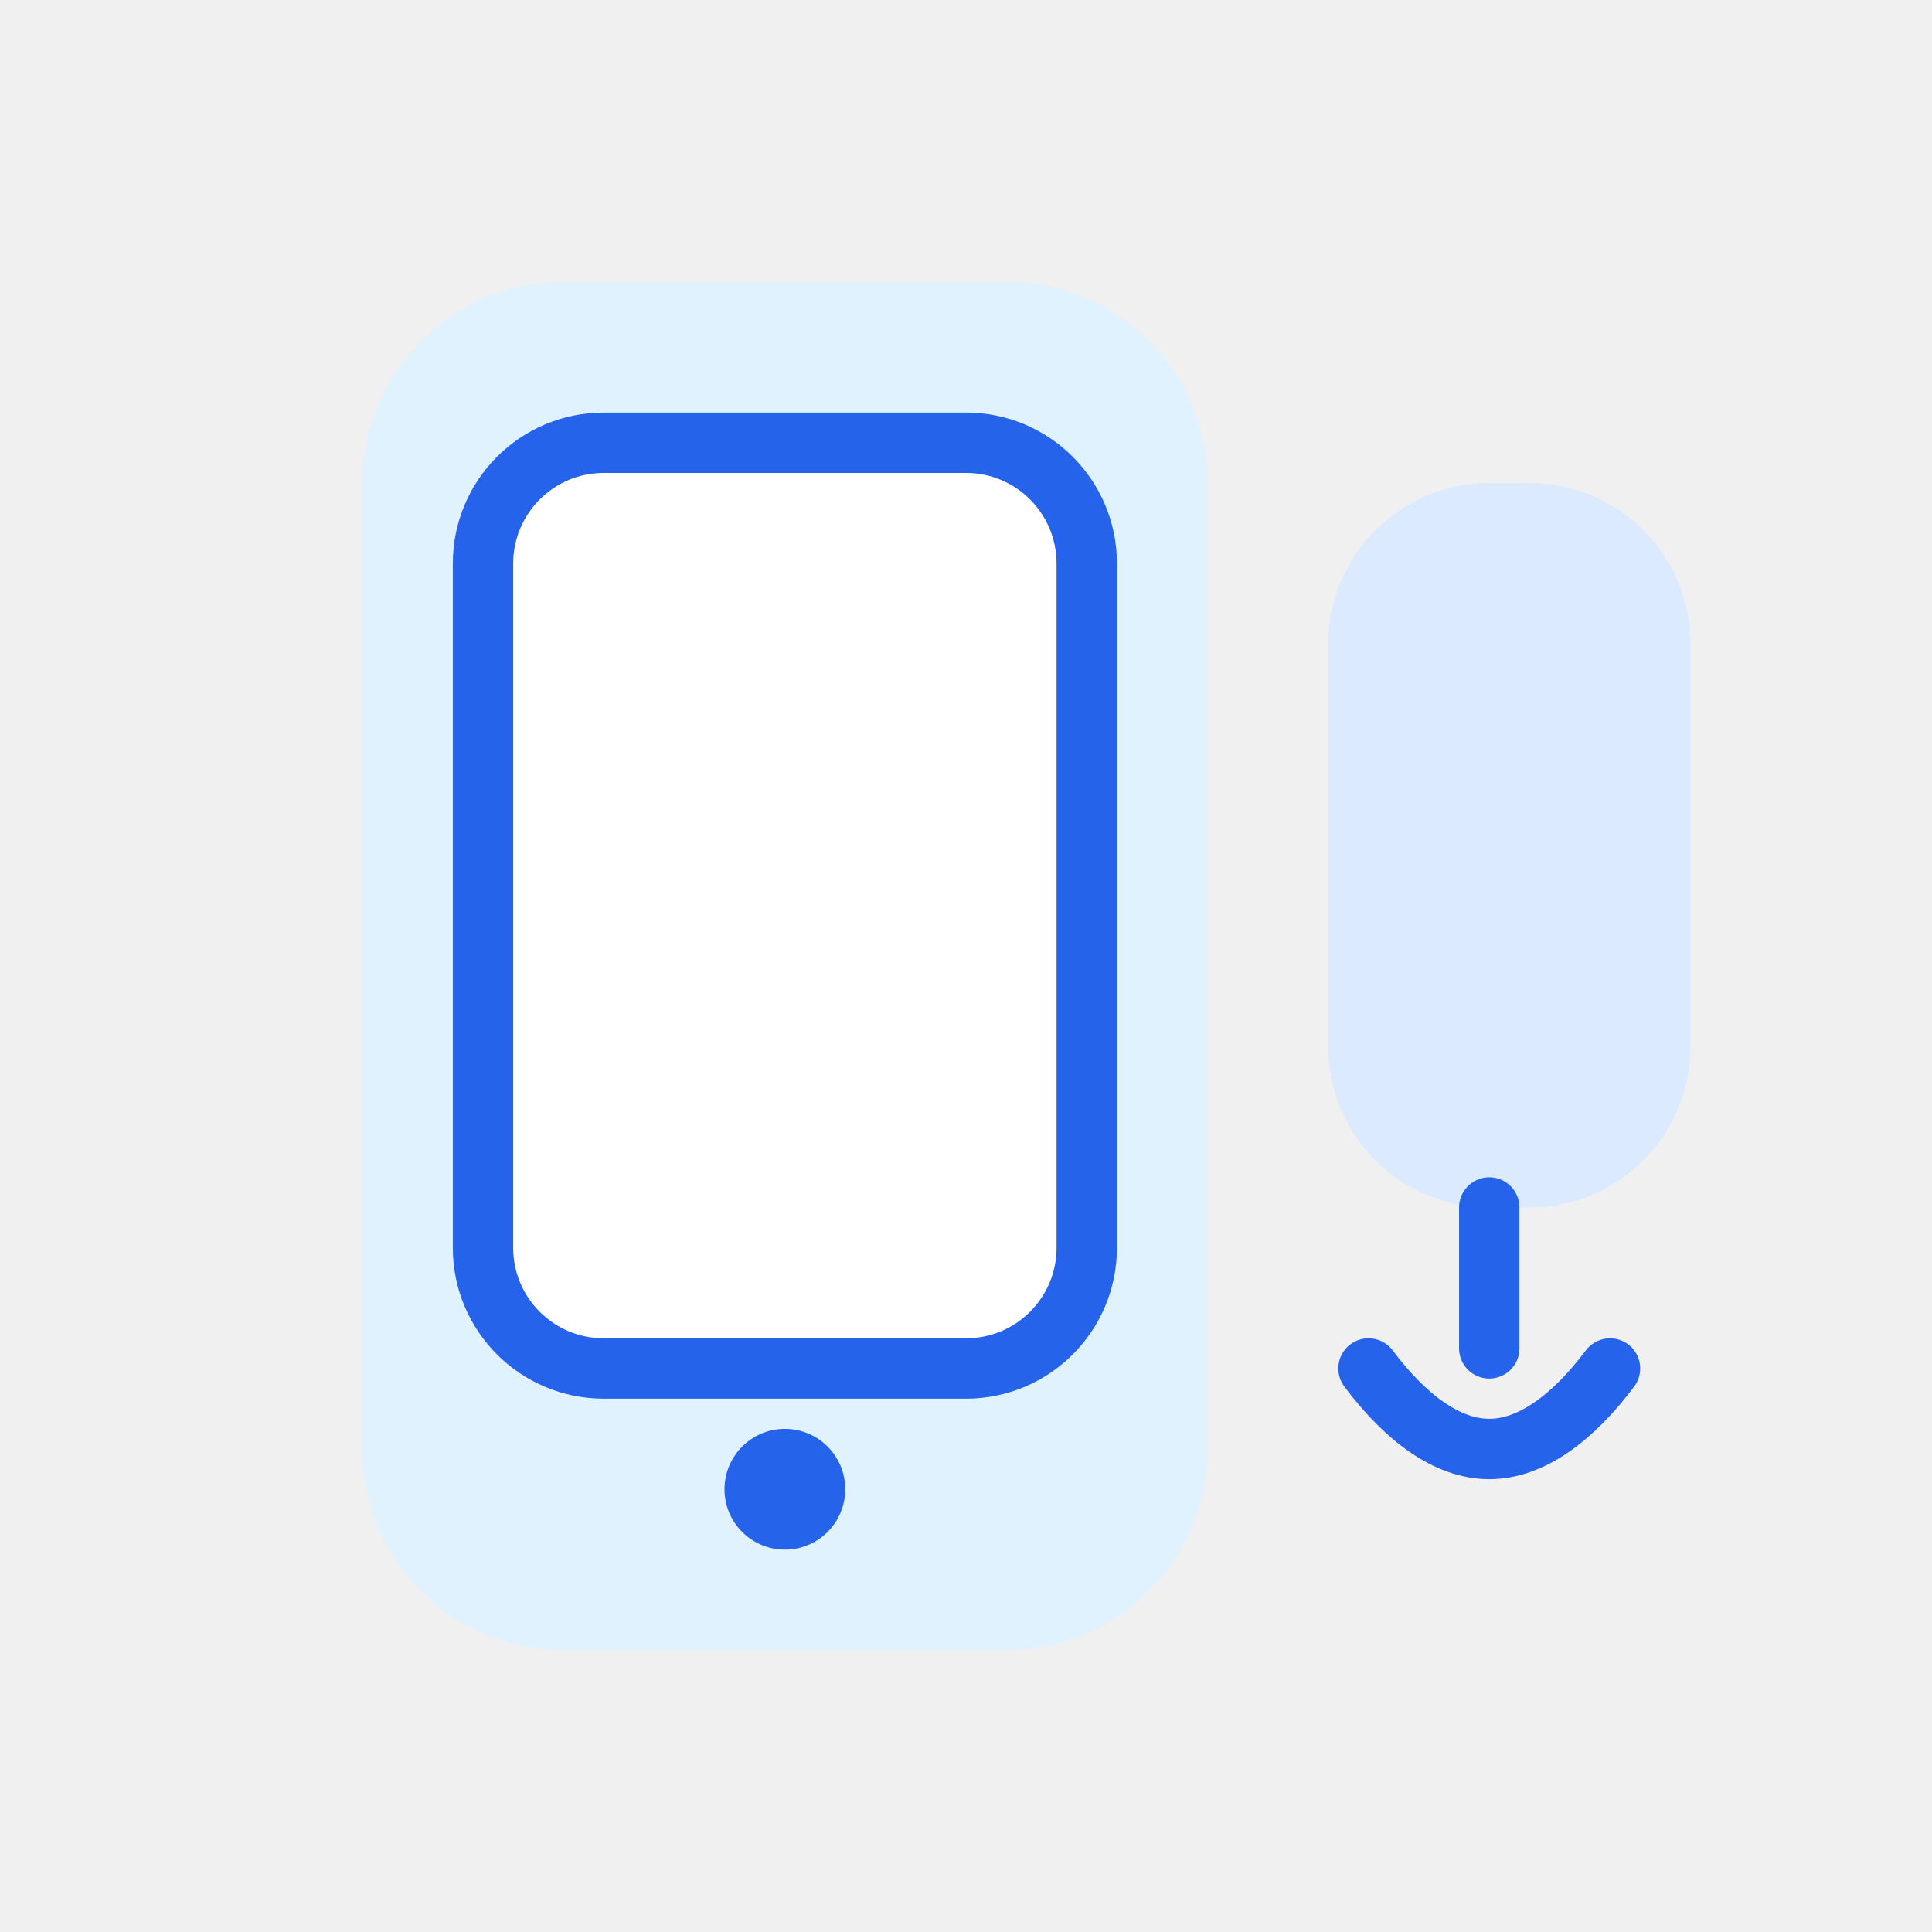
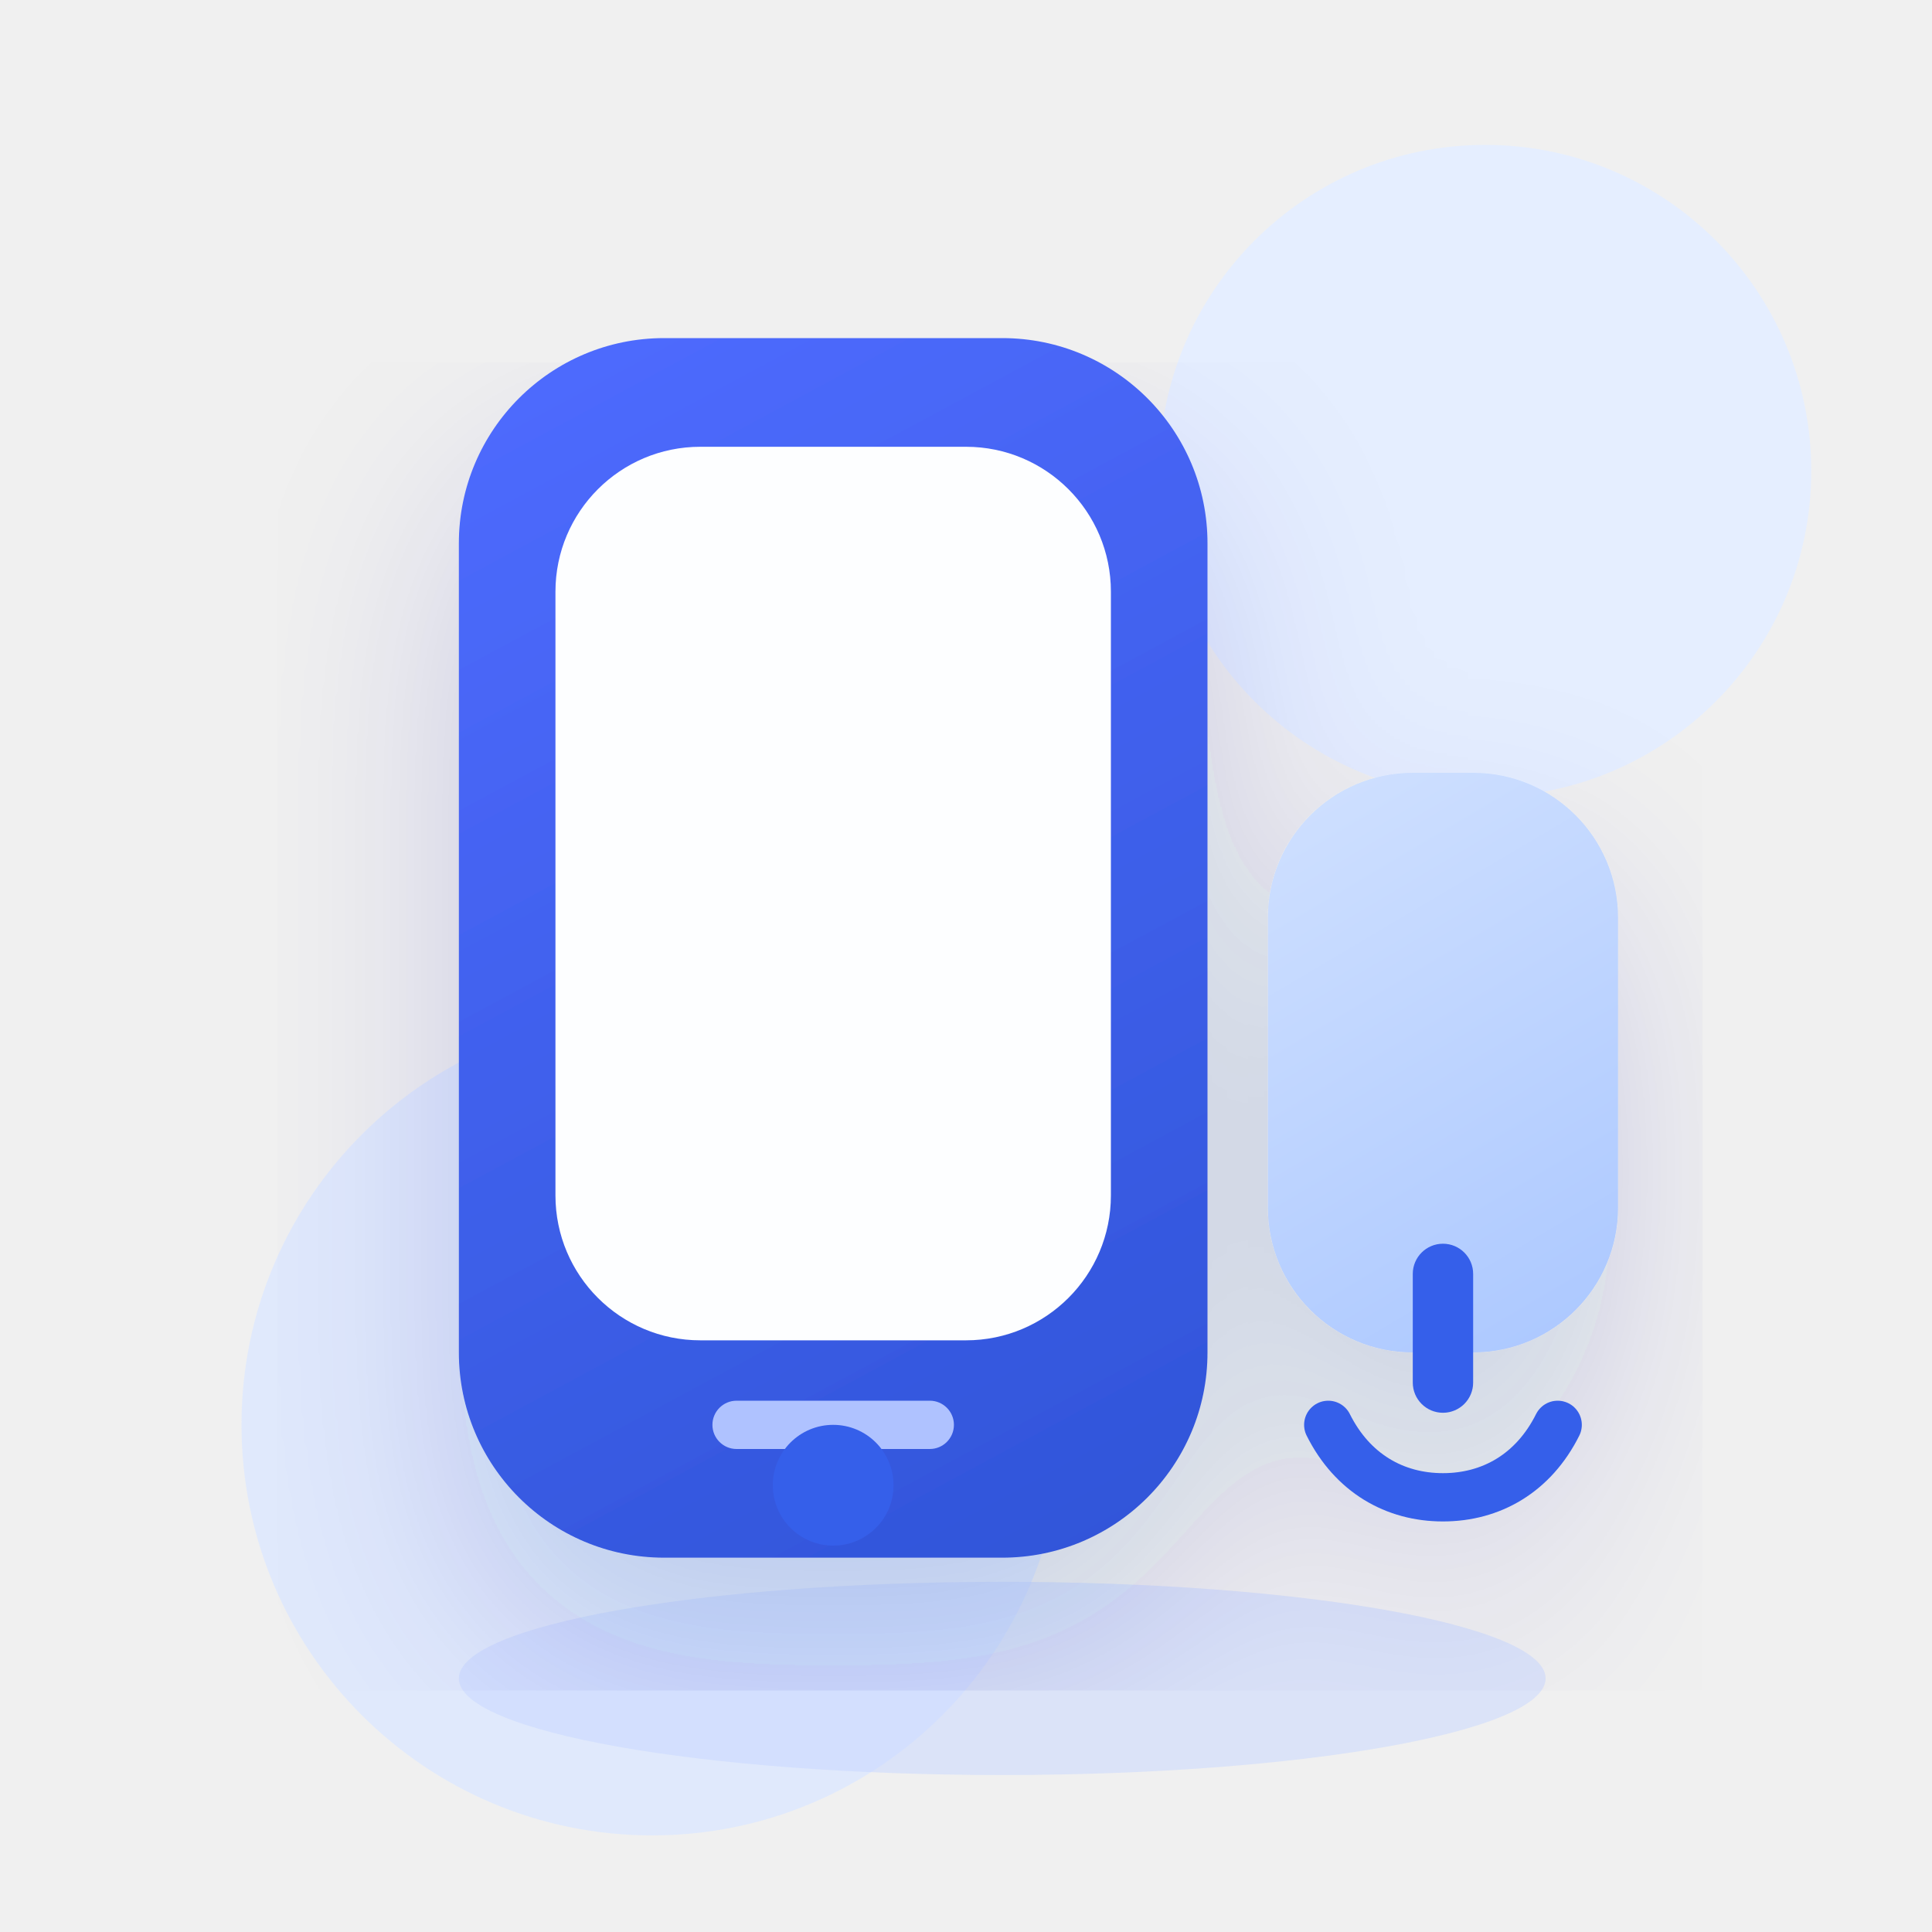
- <svg xmlns="http://www.w3.org/2000/svg" width="96" height="96" viewBox="0 0 96 96" fill="none">
-   <rect x="18" y="14" width="42" height="68" rx="10" fill="#E0F2FE" />
-   <rect x="24" y="22" width="30" height="46" rx="6" fill="white" stroke="#2563EB" stroke-width="3" />
-   <circle cx="39" cy="74" r="3" fill="#2563EB" />
-   <path d="M66 32C66 27.582 69.582 24 74 24H76C80.418 24 84 27.582 84 32V52C84 56.418 80.418 60 76 60H74C69.582 60 66 56.418 66 52V32Z" fill="#DBEAFE" />
-   <path d="M74 60V67" stroke="#2563EB" stroke-width="3" stroke-linecap="round" />
-   <path d="M68 68C69.866 70.485 71.936 72 74 72C76.064 72 78.134 70.485 80 68" stroke="#2563EB" stroke-width="3" stroke-linecap="round" />
+ <svg xmlns="http://www.w3.org/2000/svg" width="320" height="320" viewBox="0 0 320 320" fill="none">
+   <defs>
+     <linearGradient id="electronicsPhone" x1="88" y1="52" x2="200" y2="260" gradientUnits="userSpaceOnUse">
+       <stop stop-color="#4F6BFF" />
+       <stop offset="1" stop-color="#2F54D7" />
+     </linearGradient>
+     <linearGradient id="electronicsCase" x1="210" y1="132" x2="268" y2="230" gradientUnits="userSpaceOnUse">
+       <stop stop-color="#CFE0FF" />
+       <stop offset="1" stop-color="#A9C6FF" />
+     </linearGradient>
+     <filter id="electronicsShadow" x="46" y="42" width="236" height="238" filterUnits="userSpaceOnUse" color-interpolation-filters="sRGB">
+       <feDropShadow dx="0" dy="18" stdDeviation="18" flood-color="#16379E" flood-opacity="0.16" />
+     </filter>
+   </defs>
+   <circle cx="246" cy="78" r="54" fill="#E5EEFF" />
+   <circle cx="108" cy="236" r="68" fill="#DCE8FF" fill-opacity="0.82" />
+   <ellipse cx="166" cy="278" rx="90" ry="16" fill="#C8D7FF" fill-opacity="0.52" />
+   <g filter="url(#electronicsShadow)">
+     <rect x="76" y="56" width="124" height="202" rx="34" fill="url(#electronicsPhone)" />
+     <rect x="92" y="74" width="92" height="148" rx="24" fill="#FDFEFF" />
+     <rect x="118" y="232" width="40" height="8" rx="4" fill="#AFC2FF" />
+     <circle cx="138" cy="246" r="10" fill="#355EEA" />
+     <rect x="210" y="128" width="58" height="96" rx="24" fill="url(#electronicsCase)" />
+     <rect x="234" y="206" width="10" height="28" rx="5" fill="#355EEA" />
+     <path d="M220 236C224 244 231 248 239 248C247 248 254 244 258 236" stroke="#355EEA" stroke-width="8" stroke-linecap="round" />
+   </g>
</svg>
